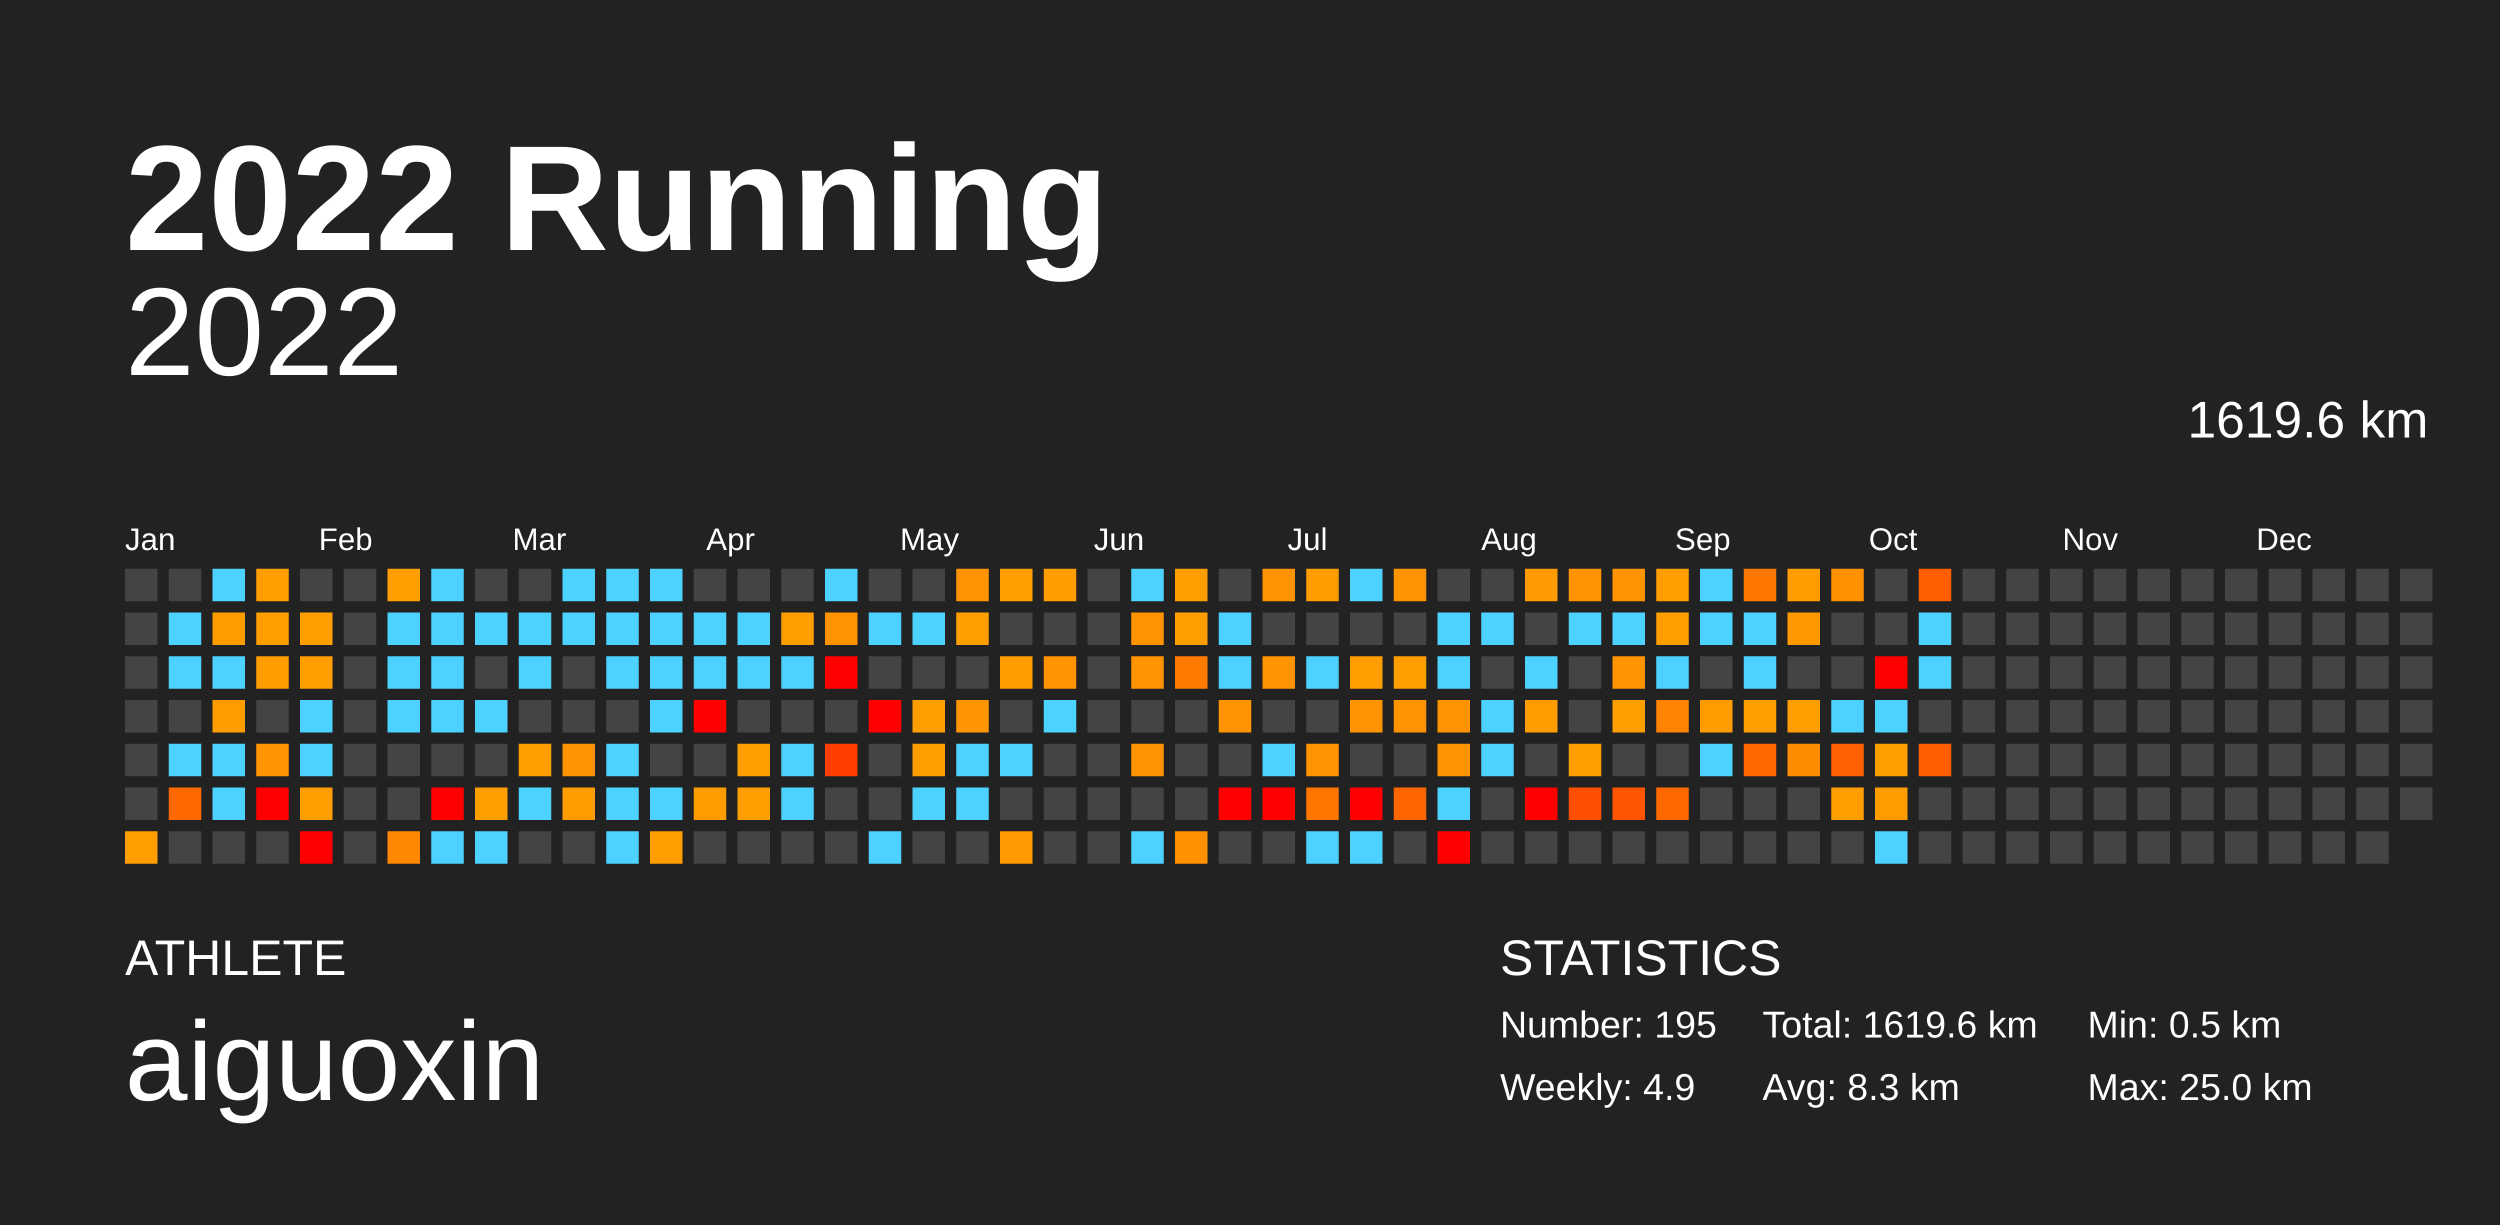
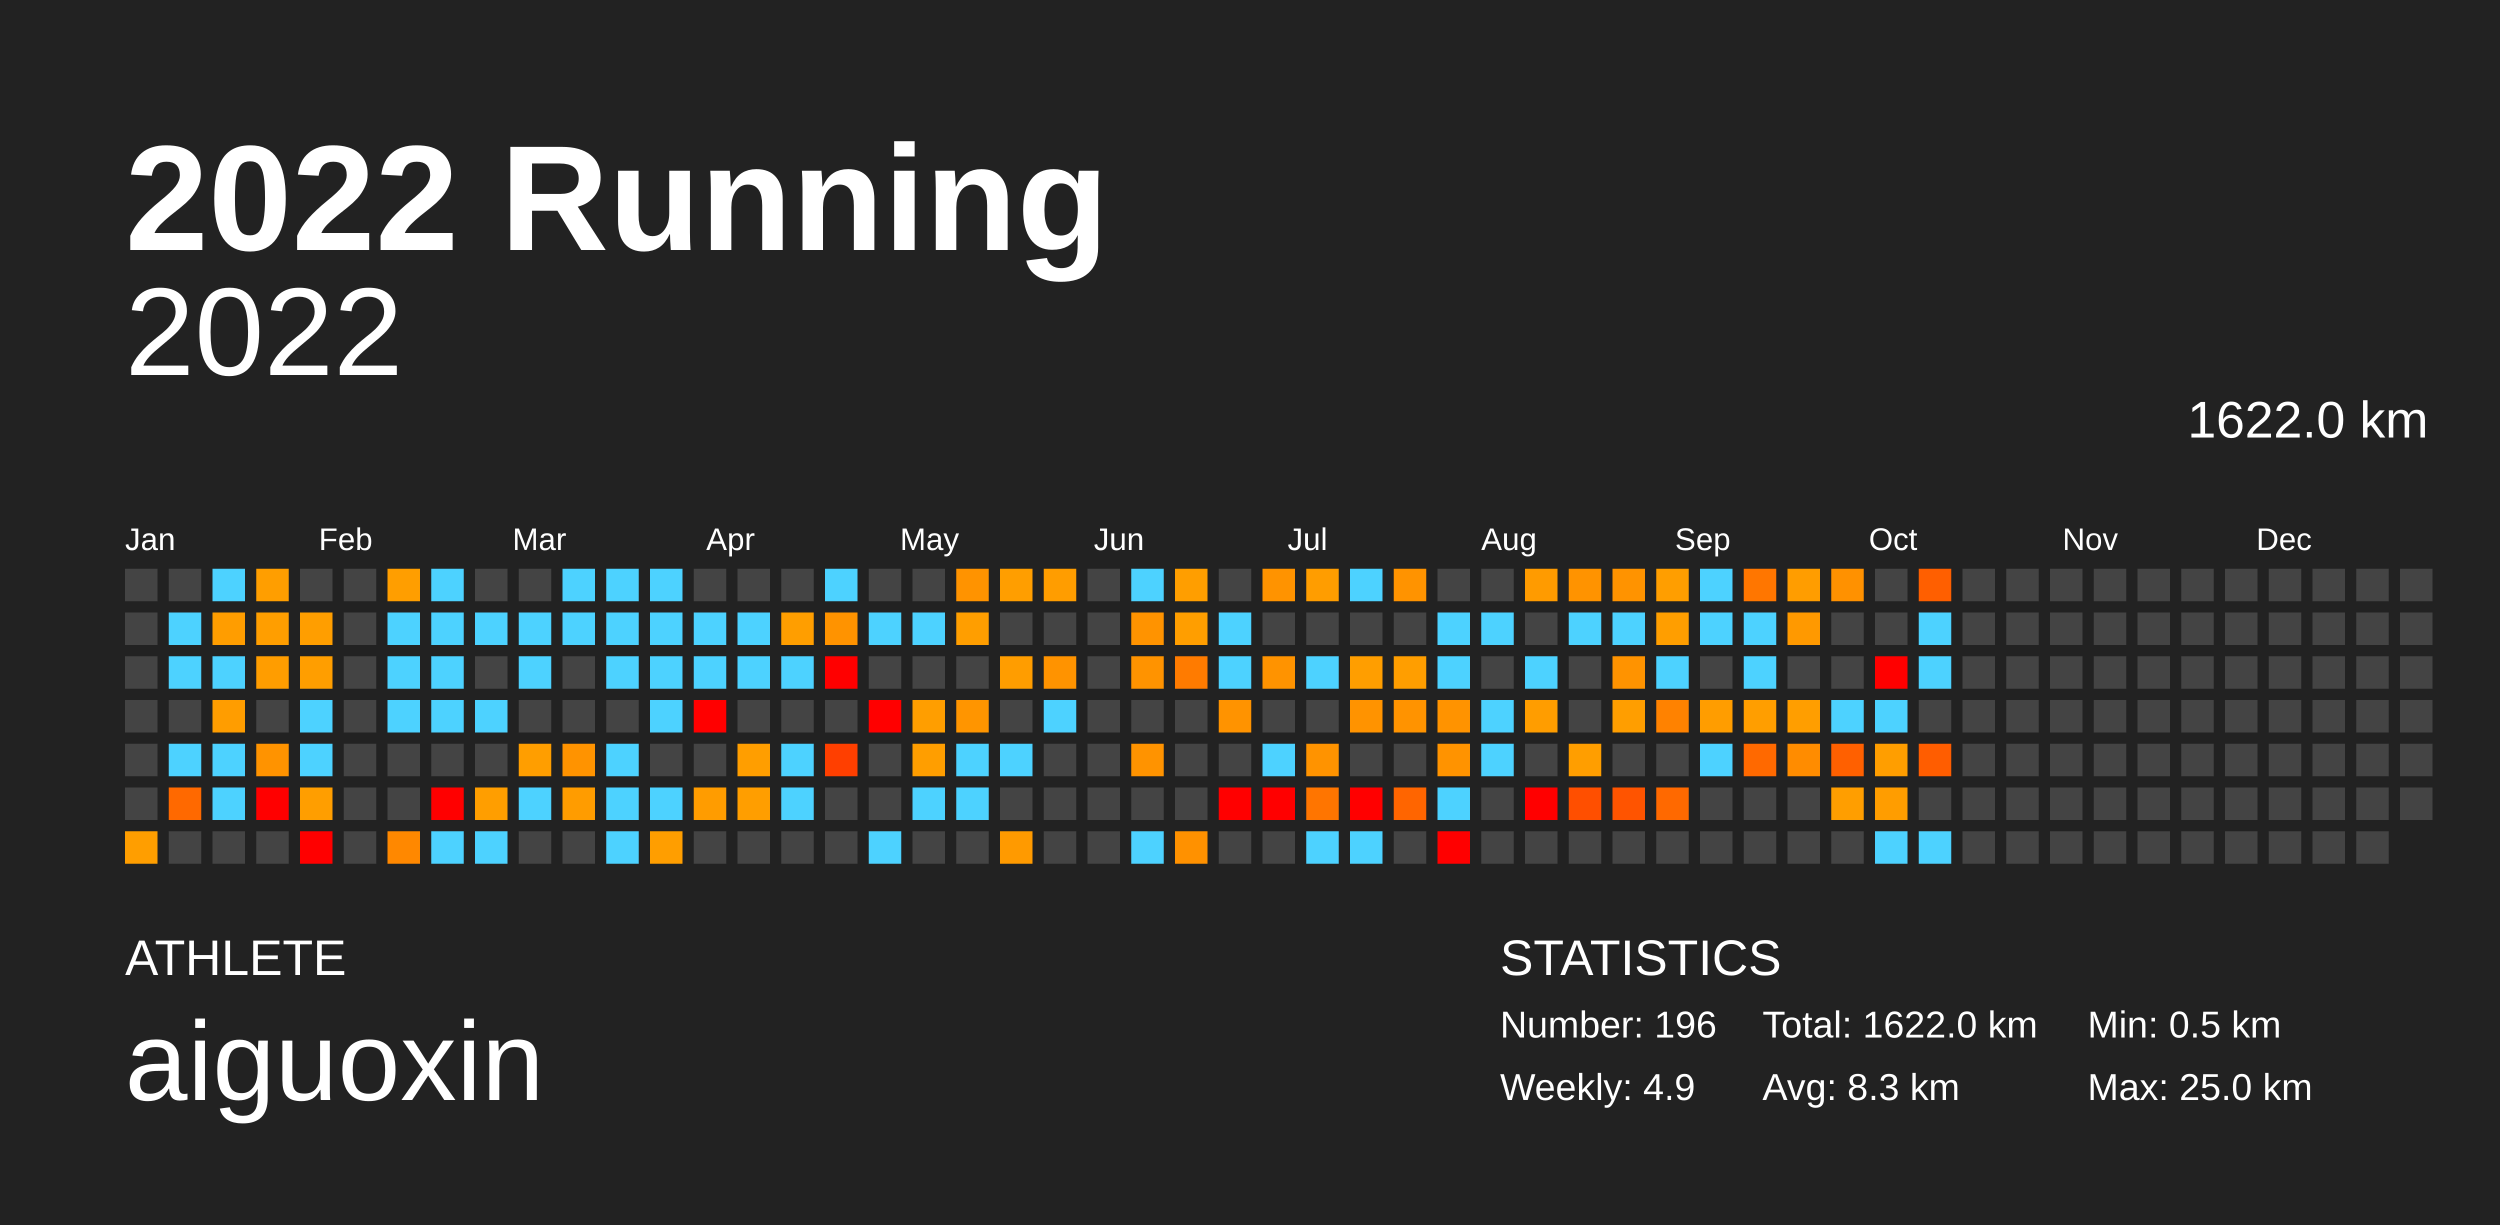
<svg xmlns="http://www.w3.org/2000/svg" baseProfile="full" height="98mm" version="1.1" viewBox="0,0,200,98" width="200mm">
  <defs />
  <rect fill="#222222" height="98" width="200" x="0" y="0" />
  <text fill="#FFFFFF" style="font-size:12px; font-family:Arial; font-weight:bold;" x="10" y="20">2022 Running</text>
  <text fill="#FFFFFF" style="font-size:4px; font-family:Arial" x="10" y="78">ATHLETE</text>
  <text fill="#FFFFFF" style="font-size:9px; font-family:Arial" x="10" y="88">aiguoxin</text>
  <text fill="#FFFFFF" style="font-size:4px; font-family:Arial" x="120" y="78">STATISTICS</text>
-   <text fill="#FFFFFF" style="font-size:3px; font-family:Arial" x="120" y="83">Number: 195</text>
+   <text fill="#FFFFFF" style="font-size:3px; font-family:Arial" x="120" y="83">Number: 196</text>
  <text fill="#FFFFFF" style="font-size:3px; font-family:Arial" x="120" y="88">Weekly: 4.9</text>
-   <text fill="#FFFFFF" style="font-size:3px; font-family:Arial" x="141" y="83">Total: 1619.6 km</text>
+   <text fill="#FFFFFF" style="font-size:3px; font-family:Arial" x="141" y="83">Total: 1622.0 km</text>
  <text fill="#FFFFFF" style="font-size:3px; font-family:Arial" x="141" y="88">Avg: 8.3 km</text>
  <text fill="#FFFFFF" style="font-size:3px; font-family:Arial" x="167" y="83">Min: 0.5 km</text>
  <text fill="#FFFFFF" style="font-size:3px; font-family:Arial" x="167" y="88">Max: 25.0 km</text>
  <text alignment-baseline="hanging" fill="#FFFFFF" style="font-size:10.0px; font-family:Arial;" x="10" y="30">2022</text>
-   <text alignment-baseline="hanging" fill="#FFFFFF" style="font-size:4.125px; font-family:Arial;" x="175" y="35">1619.6 km</text>
+   <text alignment-baseline="hanging" fill="#FFFFFF" style="font-size:4.125px; font-family:Arial;" x="175" y="35">1622.0 km</text>
  <text fill="#FFFFFF" style="font-size:2.5px; font-family:Arial" x="10.0" y="44">Jan</text>
  <text fill="#FFFFFF" style="font-size:2.5px; font-family:Arial" x="25.5" y="44">Feb</text>
  <text fill="#FFFFFF" style="font-size:2.5px; font-family:Arial" x="41.0" y="44">Mar</text>
  <text fill="#FFFFFF" style="font-size:2.5px; font-family:Arial" x="56.5" y="44">Apr</text>
  <text fill="#FFFFFF" style="font-size:2.5px; font-family:Arial" x="72.0" y="44">May</text>
  <text fill="#FFFFFF" style="font-size:2.5px; font-family:Arial" x="87.5" y="44">Jun</text>
  <text fill="#FFFFFF" style="font-size:2.5px; font-family:Arial" x="103.0" y="44">Jul</text>
  <text fill="#FFFFFF" style="font-size:2.5px; font-family:Arial" x="118.5" y="44">Aug</text>
  <text fill="#FFFFFF" style="font-size:2.5px; font-family:Arial" x="134.0" y="44">Sep</text>
  <text fill="#FFFFFF" style="font-size:2.5px; font-family:Arial" x="149.5" y="44">Oct</text>
  <text fill="#FFFFFF" style="font-size:2.5px; font-family:Arial" x="165.0" y="44">Nov</text>
  <text fill="#FFFFFF" style="font-size:2.5px; font-family:Arial" x="180.5" y="44">Dec</text>
  <rect fill="#444444" height="2.6" width="2.6" x="10.0" y="45.5" />
  <rect fill="#444444" height="2.6" width="2.6" x="10.0" y="49.0" />
  <rect fill="#444444" height="2.6" width="2.6" x="10.0" y="52.5" />
  <rect fill="#444444" height="2.6" width="2.6" x="10.0" y="56.0" />
  <rect fill="#444444" height="2.6" width="2.6" x="10.0" y="59.5" />
  <rect fill="#444444" height="2.6" width="2.6" x="10.0" y="63.0" />
  <rect fill="#ff9e00" height="2.6" width="2.6" x="10.0" y="66.5" />
  <rect fill="#444444" height="2.6" width="2.6" x="13.5" y="45.5" />
  <rect fill="#4dd2ff" height="2.6" width="2.6" x="13.5" y="49.0" />
  <rect fill="#4dd2ff" height="2.6" width="2.6" x="13.5" y="52.5" />
  <rect fill="#444444" height="2.6" width="2.6" x="13.5" y="56.0" />
  <rect fill="#4dd2ff" height="2.6" width="2.6" x="13.5" y="59.5" />
  <rect fill="#ff6900" height="2.6" width="2.6" x="13.5" y="63.0" />
  <rect fill="#444444" height="2.6" width="2.6" x="13.5" y="66.5" />
  <rect fill="#4dd2ff" height="2.6" width="2.6" x="17.0" y="45.5" />
  <rect fill="#ff9d00" height="2.6" width="2.6" x="17.0" y="49.0" />
  <rect fill="#4dd2ff" height="2.6" width="2.6" x="17.0" y="52.5" />
  <rect fill="#ff9d00" height="2.6" width="2.6" x="17.0" y="56.0" />
  <rect fill="#4dd2ff" height="2.6" width="2.6" x="17.0" y="59.5" />
  <rect fill="#4dd2ff" height="2.6" width="2.6" x="17.0" y="63.0" />
  <rect fill="#444444" height="2.6" width="2.6" x="17.0" y="66.5" />
  <rect fill="#ff9e00" height="2.6" width="2.6" x="20.5" y="45.5" />
  <rect fill="#ff9e00" height="2.6" width="2.6" x="20.5" y="49.0" />
  <rect fill="#ff9d00" height="2.6" width="2.6" x="20.5" y="52.5" />
  <rect fill="#444444" height="2.6" width="2.6" x="20.5" y="56.0" />
  <rect fill="#ff9300" height="2.6" width="2.6" x="20.5" y="59.5" />
  <rect fill="red" height="2.6" width="2.6" x="20.5" y="63.0" />
  <rect fill="#444444" height="2.6" width="2.6" x="20.5" y="66.5" />
  <rect fill="#444444" height="2.6" width="2.6" x="24.0" y="45.5" />
  <rect fill="#ff9e00" height="2.6" width="2.6" x="24.0" y="49.0" />
  <rect fill="#ff9e00" height="2.6" width="2.6" x="24.0" y="52.5" />
  <rect fill="#4dd2ff" height="2.6" width="2.6" x="24.0" y="56.0" />
  <rect fill="#4dd2ff" height="2.6" width="2.6" x="24.0" y="59.5" />
  <rect fill="#ff9e00" height="2.6" width="2.6" x="24.0" y="63.0" />
  <rect fill="red" height="2.6" width="2.6" x="24.0" y="66.5" />
  <rect fill="#444444" height="2.6" width="2.6" x="27.5" y="45.5" />
  <rect fill="#444444" height="2.6" width="2.6" x="27.5" y="49.0" />
  <rect fill="#444444" height="2.6" width="2.6" x="27.5" y="52.5" />
  <rect fill="#444444" height="2.6" width="2.6" x="27.5" y="56.0" />
  <rect fill="#444444" height="2.6" width="2.6" x="27.5" y="59.5" />
  <rect fill="#444444" height="2.6" width="2.6" x="27.5" y="63.0" />
  <rect fill="#444444" height="2.6" width="2.6" x="27.5" y="66.5" />
  <rect fill="#ff9e00" height="2.6" width="2.6" x="31.0" y="45.5" />
  <rect fill="#4dd2ff" height="2.6" width="2.6" x="31.0" y="49.0" />
  <rect fill="#4dd2ff" height="2.6" width="2.6" x="31.0" y="52.5" />
  <rect fill="#4dd2ff" height="2.6" width="2.6" x="31.0" y="56.0" />
  <rect fill="#444444" height="2.6" width="2.6" x="31.0" y="59.5" />
  <rect fill="#444444" height="2.6" width="2.6" x="31.0" y="63.0" />
  <rect fill="#ff8800" height="2.6" width="2.6" x="31.0" y="66.5" />
  <rect fill="#4dd2ff" height="2.6" width="2.6" x="34.5" y="45.5" />
  <rect fill="#4dd2ff" height="2.6" width="2.6" x="34.5" y="49.0" />
  <rect fill="#4dd2ff" height="2.6" width="2.6" x="34.5" y="52.5" />
  <rect fill="#4dd2ff" height="2.6" width="2.6" x="34.5" y="56.0" />
  <rect fill="#444444" height="2.6" width="2.6" x="34.5" y="59.5" />
  <rect fill="red" height="2.6" width="2.6" x="34.5" y="63.0" />
  <rect fill="#4dd2ff" height="2.6" width="2.6" x="34.5" y="66.5" />
  <rect fill="#444444" height="2.6" width="2.6" x="38.0" y="45.5" />
  <rect fill="#4dd2ff" height="2.6" width="2.6" x="38.0" y="49.0" />
  <rect fill="#444444" height="2.6" width="2.6" x="38.0" y="52.5" />
  <rect fill="#4dd2ff" height="2.6" width="2.6" x="38.0" y="56.0" />
  <rect fill="#444444" height="2.6" width="2.6" x="38.0" y="59.5" />
  <rect fill="#ff9e00" height="2.6" width="2.6" x="38.0" y="63.0" />
  <rect fill="#4dd2ff" height="2.6" width="2.6" x="38.0" y="66.5" />
  <rect fill="#444444" height="2.6" width="2.6" x="41.5" y="45.5" />
  <rect fill="#4dd2ff" height="2.6" width="2.6" x="41.5" y="49.0" />
  <rect fill="#4dd2ff" height="2.6" width="2.6" x="41.5" y="52.5" />
  <rect fill="#444444" height="2.6" width="2.6" x="41.5" y="56.0" />
  <rect fill="#ff9e00" height="2.6" width="2.6" x="41.5" y="59.5" />
  <rect fill="#4dd2ff" height="2.6" width="2.6" x="41.5" y="63.0" />
  <rect fill="#444444" height="2.6" width="2.6" x="41.5" y="66.5" />
  <rect fill="#4dd2ff" height="2.6" width="2.6" x="45.0" y="45.5" />
  <rect fill="#4dd2ff" height="2.6" width="2.6" x="45.0" y="49.0" />
  <rect fill="#444444" height="2.6" width="2.6" x="45.0" y="52.5" />
  <rect fill="#444444" height="2.6" width="2.6" x="45.0" y="56.0" />
  <rect fill="#ff9300" height="2.6" width="2.6" x="45.0" y="59.5" />
  <rect fill="#ff9c00" height="2.6" width="2.6" x="45.0" y="63.0" />
  <rect fill="#444444" height="2.6" width="2.6" x="45.0" y="66.5" />
  <rect fill="#4dd2ff" height="2.6" width="2.6" x="48.5" y="45.5" />
  <rect fill="#4dd2ff" height="2.6" width="2.6" x="48.5" y="49.0" />
  <rect fill="#4dd2ff" height="2.6" width="2.6" x="48.5" y="52.5" />
  <rect fill="#444444" height="2.6" width="2.6" x="48.5" y="56.0" />
  <rect fill="#4dd2ff" height="2.6" width="2.6" x="48.5" y="59.5" />
  <rect fill="#4dd2ff" height="2.6" width="2.6" x="48.5" y="63.0" />
  <rect fill="#4dd2ff" height="2.6" width="2.6" x="48.5" y="66.5" />
  <rect fill="#4dd2ff" height="2.6" width="2.6" x="52.0" y="45.5" />
  <rect fill="#4dd2ff" height="2.6" width="2.6" x="52.0" y="49.0" />
  <rect fill="#4dd2ff" height="2.6" width="2.6" x="52.0" y="52.5" />
  <rect fill="#4dd2ff" height="2.6" width="2.6" x="52.0" y="56.0" />
  <rect fill="#444444" height="2.6" width="2.6" x="52.0" y="59.5" />
  <rect fill="#4dd2ff" height="2.6" width="2.6" x="52.0" y="63.0" />
  <rect fill="#ff9e00" height="2.6" width="2.6" x="52.0" y="66.5" />
  <rect fill="#444444" height="2.6" width="2.6" x="55.5" y="45.5" />
  <rect fill="#4dd2ff" height="2.6" width="2.6" x="55.5" y="49.0" />
  <rect fill="#4dd2ff" height="2.6" width="2.6" x="55.5" y="52.5" />
  <rect fill="red" height="2.6" width="2.6" x="55.5" y="56.0" />
  <rect fill="#444444" height="2.6" width="2.6" x="55.5" y="59.5" />
  <rect fill="#ff9c00" height="2.6" width="2.6" x="55.5" y="63.0" />
  <rect fill="#444444" height="2.6" width="2.6" x="55.5" y="66.5" />
  <rect fill="#444444" height="2.6" width="2.6" x="59.0" y="45.5" />
  <rect fill="#4dd2ff" height="2.6" width="2.6" x="59.0" y="49.0" />
  <rect fill="#4dd2ff" height="2.6" width="2.6" x="59.0" y="52.5" />
  <rect fill="#444444" height="2.6" width="2.6" x="59.0" y="56.0" />
  <rect fill="#ff9e00" height="2.6" width="2.6" x="59.0" y="59.5" />
  <rect fill="#ff9e00" height="2.6" width="2.6" x="59.0" y="63.0" />
  <rect fill="#444444" height="2.6" width="2.6" x="59.0" y="66.5" />
  <rect fill="#444444" height="2.6" width="2.6" x="62.5" y="45.5" />
  <rect fill="#ff9e00" height="2.6" width="2.6" x="62.5" y="49.0" />
  <rect fill="#4dd2ff" height="2.6" width="2.6" x="62.5" y="52.5" />
  <rect fill="#444444" height="2.6" width="2.6" x="62.5" y="56.0" />
  <rect fill="#4dd2ff" height="2.6" width="2.6" x="62.5" y="59.5" />
  <rect fill="#4dd2ff" height="2.6" width="2.6" x="62.5" y="63.0" />
  <rect fill="#444444" height="2.6" width="2.6" x="62.5" y="66.5" />
  <rect fill="#4dd2ff" height="2.6" width="2.6" x="66.0" y="45.5" />
  <rect fill="#ff9300" height="2.6" width="2.6" x="66.0" y="49.0" />
  <rect fill="red" height="2.6" width="2.6" x="66.0" y="52.5" />
  <rect fill="#444444" height="2.6" width="2.6" x="66.0" y="56.0" />
  <rect fill="#ff3f00" height="2.6" width="2.6" x="66.0" y="59.5" />
  <rect fill="#444444" height="2.6" width="2.6" x="66.0" y="63.0" />
  <rect fill="#444444" height="2.6" width="2.6" x="66.0" y="66.5" />
  <rect fill="#444444" height="2.6" width="2.6" x="69.5" y="45.5" />
  <rect fill="#4dd2ff" height="2.6" width="2.6" x="69.5" y="49.0" />
  <rect fill="#444444" height="2.6" width="2.6" x="69.5" y="52.5" />
  <rect fill="red" height="2.6" width="2.6" x="69.5" y="56.0" />
  <rect fill="#444444" height="2.6" width="2.6" x="69.5" y="59.5" />
  <rect fill="#444444" height="2.6" width="2.6" x="69.5" y="63.0" />
  <rect fill="#4dd2ff" height="2.6" width="2.6" x="69.5" y="66.5" />
  <rect fill="#444444" height="2.6" width="2.6" x="73.0" y="45.5" />
  <rect fill="#4dd2ff" height="2.6" width="2.6" x="73.0" y="49.0" />
  <rect fill="#444444" height="2.6" width="2.6" x="73.0" y="52.5" />
  <rect fill="#ff9e00" height="2.6" width="2.6" x="73.0" y="56.0" />
  <rect fill="#ff9e00" height="2.6" width="2.6" x="73.0" y="59.5" />
  <rect fill="#4dd2ff" height="2.6" width="2.6" x="73.0" y="63.0" />
  <rect fill="#444444" height="2.6" width="2.6" x="73.0" y="66.5" />
  <rect fill="#ff9300" height="2.6" width="2.6" x="76.5" y="45.5" />
  <rect fill="#ff9e00" height="2.6" width="2.6" x="76.5" y="49.0" />
  <rect fill="#444444" height="2.6" width="2.6" x="76.5" y="52.5" />
  <rect fill="#ff9500" height="2.6" width="2.6" x="76.5" y="56.0" />
  <rect fill="#4dd2ff" height="2.6" width="2.6" x="76.5" y="59.5" />
  <rect fill="#4dd2ff" height="2.6" width="2.6" x="76.5" y="63.0" />
  <rect fill="#444444" height="2.6" width="2.6" x="76.5" y="66.5" />
  <rect fill="#ff9e00" height="2.6" width="2.6" x="80.0" y="45.5" />
  <rect fill="#444444" height="2.6" width="2.6" x="80.0" y="49.0" />
  <rect fill="#ff9d00" height="2.6" width="2.6" x="80.0" y="52.5" />
  <rect fill="#444444" height="2.6" width="2.6" x="80.0" y="56.0" />
  <rect fill="#4dd2ff" height="2.6" width="2.6" x="80.0" y="59.5" />
  <rect fill="#444444" height="2.6" width="2.6" x="80.0" y="63.0" />
  <rect fill="#ff9a00" height="2.6" width="2.6" x="80.0" y="66.5" />
  <rect fill="#ff9d00" height="2.6" width="2.6" x="83.5" y="45.5" />
  <rect fill="#444444" height="2.6" width="2.6" x="83.5" y="49.0" />
  <rect fill="#ff9300" height="2.6" width="2.6" x="83.5" y="52.5" />
  <rect fill="#4dd2ff" height="2.6" width="2.6" x="83.5" y="56.0" />
  <rect fill="#444444" height="2.6" width="2.6" x="83.5" y="59.5" />
  <rect fill="#444444" height="2.6" width="2.6" x="83.5" y="63.0" />
  <rect fill="#444444" height="2.6" width="2.6" x="83.5" y="66.5" />
  <rect fill="#444444" height="2.6" width="2.6" x="87.0" y="45.5" />
  <rect fill="#444444" height="2.6" width="2.6" x="87.0" y="49.0" />
  <rect fill="#444444" height="2.6" width="2.6" x="87.0" y="52.5" />
  <rect fill="#444444" height="2.6" width="2.6" x="87.0" y="56.0" />
  <rect fill="#444444" height="2.6" width="2.6" x="87.0" y="59.5" />
  <rect fill="#444444" height="2.6" width="2.6" x="87.0" y="63.0" />
  <rect fill="#444444" height="2.6" width="2.6" x="87.0" y="66.5" />
  <rect fill="#4dd2ff" height="2.6" width="2.6" x="90.5" y="45.5" />
  <rect fill="#ff9300" height="2.6" width="2.6" x="90.5" y="49.0" />
  <rect fill="#ff9300" height="2.6" width="2.6" x="90.5" y="52.5" />
  <rect fill="#444444" height="2.6" width="2.6" x="90.5" y="56.0" />
  <rect fill="#ff9300" height="2.6" width="2.6" x="90.5" y="59.5" />
  <rect fill="#444444" height="2.6" width="2.6" x="90.5" y="63.0" />
  <rect fill="#4dd2ff" height="2.6" width="2.6" x="90.5" y="66.5" />
  <rect fill="#ff9e00" height="2.6" width="2.6" x="94.0" y="45.5" />
  <rect fill="#ff9e00" height="2.6" width="2.6" x="94.0" y="49.0" />
  <rect fill="#ff7b00" height="2.6" width="2.6" x="94.0" y="52.5" />
  <rect fill="#444444" height="2.6" width="2.6" x="94.0" y="56.0" />
  <rect fill="#444444" height="2.6" width="2.6" x="94.0" y="59.5" />
  <rect fill="#444444" height="2.6" width="2.6" x="94.0" y="63.0" />
  <rect fill="#ff9100" height="2.6" width="2.6" x="94.0" y="66.5" />
  <rect fill="#444444" height="2.6" width="2.6" x="97.5" y="45.5" />
  <rect fill="#4dd2ff" height="2.6" width="2.6" x="97.5" y="49.0" />
  <rect fill="#4dd2ff" height="2.6" width="2.6" x="97.5" y="52.5" />
  <rect fill="#ff9300" height="2.6" width="2.6" x="97.5" y="56.0" />
  <rect fill="#444444" height="2.6" width="2.6" x="97.5" y="59.5" />
  <rect fill="red" height="2.6" width="2.6" x="97.5" y="63.0" />
  <rect fill="#444444" height="2.6" width="2.6" x="97.5" y="66.5" />
  <rect fill="#ff9300" height="2.6" width="2.6" x="101.0" y="45.5" />
  <rect fill="#444444" height="2.6" width="2.6" x="101.0" y="49.0" />
  <rect fill="#ff9300" height="2.6" width="2.6" x="101.0" y="52.5" />
  <rect fill="#444444" height="2.6" width="2.6" x="101.0" y="56.0" />
  <rect fill="#4dd2ff" height="2.6" width="2.6" x="101.0" y="59.5" />
  <rect fill="red" height="2.6" width="2.6" x="101.0" y="63.0" />
  <rect fill="#444444" height="2.6" width="2.6" x="101.0" y="66.5" />
  <rect fill="#ff9d00" height="2.6" width="2.6" x="104.5" y="45.5" />
  <rect fill="#444444" height="2.6" width="2.6" x="104.5" y="49.0" />
  <rect fill="#4dd2ff" height="2.6" width="2.6" x="104.5" y="52.5" />
  <rect fill="#444444" height="2.6" width="2.6" x="104.5" y="56.0" />
  <rect fill="#ff9300" height="2.6" width="2.6" x="104.5" y="59.5" />
  <rect fill="#ff7500" height="2.6" width="2.6" x="104.5" y="63.0" />
  <rect fill="#4dd2ff" height="2.6" width="2.6" x="104.5" y="66.5" />
  <rect fill="#4dd2ff" height="2.6" width="2.6" x="108.0" y="45.5" />
  <rect fill="#444444" height="2.6" width="2.6" x="108.0" y="49.0" />
  <rect fill="#ff9e00" height="2.6" width="2.6" x="108.0" y="52.5" />
  <rect fill="#ff9300" height="2.6" width="2.6" x="108.0" y="56.0" />
  <rect fill="#444444" height="2.6" width="2.6" x="108.0" y="59.5" />
  <rect fill="red" height="2.6" width="2.6" x="108.0" y="63.0" />
  <rect fill="#4dd2ff" height="2.6" width="2.6" x="108.0" y="66.5" />
  <rect fill="#ff9300" height="2.6" width="2.6" x="111.5" y="45.5" />
  <rect fill="#444444" height="2.6" width="2.6" x="111.5" y="49.0" />
  <rect fill="#ff9e00" height="2.6" width="2.6" x="111.5" y="52.5" />
  <rect fill="#ff9300" height="2.6" width="2.6" x="111.5" y="56.0" />
  <rect fill="#444444" height="2.6" width="2.6" x="111.5" y="59.5" />
  <rect fill="#ff6500" height="2.6" width="2.6" x="111.5" y="63.0" />
  <rect fill="#444444" height="2.6" width="2.6" x="111.5" y="66.5" />
  <rect fill="#444444" height="2.6" width="2.6" x="115.0" y="45.5" />
  <rect fill="#4dd2ff" height="2.6" width="2.6" x="115.0" y="49.0" />
  <rect fill="#4dd2ff" height="2.6" width="2.6" x="115.0" y="52.5" />
  <rect fill="#ff9300" height="2.6" width="2.6" x="115.0" y="56.0" />
  <rect fill="#ff9300" height="2.6" width="2.6" x="115.0" y="59.5" />
  <rect fill="#4dd2ff" height="2.6" width="2.6" x="115.0" y="63.0" />
  <rect fill="red" height="2.6" width="2.6" x="115.0" y="66.5" />
  <rect fill="#444444" height="2.6" width="2.6" x="118.5" y="45.5" />
  <rect fill="#4dd2ff" height="2.6" width="2.6" x="118.5" y="49.0" />
  <rect fill="#444444" height="2.6" width="2.6" x="118.5" y="52.5" />
  <rect fill="#4dd2ff" height="2.6" width="2.6" x="118.5" y="56.0" />
  <rect fill="#4dd2ff" height="2.6" width="2.6" x="118.5" y="59.5" />
  <rect fill="#444444" height="2.6" width="2.6" x="118.5" y="63.0" />
  <rect fill="#444444" height="2.6" width="2.6" x="118.5" y="66.5" />
  <rect fill="#ff9b00" height="2.6" width="2.6" x="122.0" y="45.5" />
  <rect fill="#444444" height="2.6" width="2.6" x="122.0" y="49.0" />
  <rect fill="#4dd2ff" height="2.6" width="2.6" x="122.0" y="52.5" />
  <rect fill="#ff9d00" height="2.6" width="2.6" x="122.0" y="56.0" />
  <rect fill="#444444" height="2.6" width="2.6" x="122.0" y="59.5" />
  <rect fill="red" height="2.6" width="2.6" x="122.0" y="63.0" />
  <rect fill="#444444" height="2.6" width="2.6" x="122.0" y="66.5" />
  <rect fill="#ff9300" height="2.6" width="2.6" x="125.5" y="45.5" />
  <rect fill="#4dd2ff" height="2.6" width="2.6" x="125.5" y="49.0" />
  <rect fill="#444444" height="2.6" width="2.6" x="125.5" y="52.5" />
  <rect fill="#444444" height="2.6" width="2.6" x="125.5" y="56.0" />
  <rect fill="#ff9e00" height="2.6" width="2.6" x="125.5" y="59.5" />
  <rect fill="#ff4f00" height="2.6" width="2.6" x="125.5" y="63.0" />
  <rect fill="#444444" height="2.6" width="2.6" x="125.5" y="66.5" />
  <rect fill="#ff9300" height="2.6" width="2.6" x="129.0" y="45.5" />
  <rect fill="#4dd2ff" height="2.6" width="2.6" x="129.0" y="49.0" />
  <rect fill="#ff9300" height="2.6" width="2.6" x="129.0" y="52.5" />
  <rect fill="#ff9e00" height="2.6" width="2.6" x="129.0" y="56.0" />
  <rect fill="#444444" height="2.6" width="2.6" x="129.0" y="59.5" />
  <rect fill="#ff5400" height="2.6" width="2.6" x="129.0" y="63.0" />
  <rect fill="#444444" height="2.6" width="2.6" x="129.0" y="66.5" />
  <rect fill="#ff9e00" height="2.6" width="2.6" x="132.5" y="45.5" />
  <rect fill="#ff9e00" height="2.6" width="2.6" x="132.5" y="49.0" />
  <rect fill="#4dd2ff" height="2.6" width="2.6" x="132.5" y="52.5" />
  <rect fill="#ff8200" height="2.6" width="2.6" x="132.5" y="56.0" />
  <rect fill="#444444" height="2.6" width="2.6" x="132.5" y="59.5" />
  <rect fill="#ff6900" height="2.6" width="2.6" x="132.5" y="63.0" />
  <rect fill="#444444" height="2.6" width="2.6" x="132.5" y="66.5" />
  <rect fill="#4dd2ff" height="2.6" width="2.6" x="136.0" y="45.5" />
  <rect fill="#4dd2ff" height="2.6" width="2.6" x="136.0" y="49.0" />
  <rect fill="#444444" height="2.6" width="2.6" x="136.0" y="52.5" />
  <rect fill="#ff9d00" height="2.6" width="2.6" x="136.0" y="56.0" />
  <rect fill="#4dd2ff" height="2.6" width="2.6" x="136.0" y="59.5" />
  <rect fill="#444444" height="2.6" width="2.6" x="136.0" y="63.0" />
  <rect fill="#444444" height="2.6" width="2.6" x="136.0" y="66.5" />
  <rect fill="#ff7600" height="2.6" width="2.6" x="139.5" y="45.5" />
  <rect fill="#4dd2ff" height="2.6" width="2.6" x="139.5" y="49.0" />
  <rect fill="#4dd2ff" height="2.6" width="2.6" x="139.5" y="52.5" />
  <rect fill="#ff9e00" height="2.6" width="2.6" x="139.5" y="56.0" />
  <rect fill="#ff6900" height="2.6" width="2.6" x="139.5" y="59.5" />
  <rect fill="#444444" height="2.6" width="2.6" x="139.5" y="63.0" />
  <rect fill="#444444" height="2.6" width="2.6" x="139.5" y="66.5" />
  <rect fill="#ff9d00" height="2.6" width="2.6" x="143.0" y="45.5" />
  <rect fill="#ff9900" height="2.6" width="2.6" x="143.0" y="49.0" />
  <rect fill="#444444" height="2.6" width="2.6" x="143.0" y="52.5" />
  <rect fill="#ff9e00" height="2.6" width="2.6" x="143.0" y="56.0" />
  <rect fill="#ff8c00" height="2.6" width="2.6" x="143.0" y="59.5" />
  <rect fill="#444444" height="2.6" width="2.6" x="143.0" y="63.0" />
  <rect fill="#444444" height="2.6" width="2.6" x="143.0" y="66.5" />
  <rect fill="#ff9100" height="2.6" width="2.6" x="146.5" y="45.5" />
  <rect fill="#444444" height="2.6" width="2.6" x="146.5" y="49.0" />
  <rect fill="#444444" height="2.6" width="2.6" x="146.5" y="52.5" />
  <rect fill="#4dd2ff" height="2.6" width="2.6" x="146.5" y="56.0" />
  <rect fill="#ff6000" height="2.6" width="2.6" x="146.5" y="59.5" />
  <rect fill="#ff9e00" height="2.6" width="2.6" x="146.5" y="63.0" />
  <rect fill="#444444" height="2.6" width="2.6" x="146.5" y="66.5" />
  <rect fill="#444444" height="2.6" width="2.6" x="150.0" y="45.5" />
  <rect fill="#444444" height="2.6" width="2.6" x="150.0" y="49.0" />
  <rect fill="red" height="2.6" width="2.6" x="150.0" y="52.5" />
  <rect fill="#4dd2ff" height="2.6" width="2.6" x="150.0" y="56.0" />
  <rect fill="#ff9e00" height="2.6" width="2.6" x="150.0" y="59.5" />
  <rect fill="#ff9d00" height="2.6" width="2.6" x="150.0" y="63.0" />
  <rect fill="#4dd2ff" height="2.6" width="2.6" x="150.0" y="66.5" />
  <rect fill="#ff5f00" height="2.6" width="2.6" x="153.5" y="45.5" />
  <rect fill="#4dd2ff" height="2.6" width="2.6" x="153.5" y="49.0" />
  <rect fill="#4dd2ff" height="2.6" width="2.6" x="153.5" y="52.5" />
  <rect fill="#444444" height="2.6" width="2.6" x="153.5" y="56.0" />
  <rect fill="#ff5d00" height="2.6" width="2.6" x="153.5" y="59.5" />
  <rect fill="#444444" height="2.6" width="2.6" x="153.5" y="63.0" />
-   <rect fill="#444444" height="2.6" width="2.6" x="153.5" y="66.5" />
+   <rect fill="#4dd2ff" height="2.6" width="2.6" x="153.5" y="66.5" />
  <rect fill="#444444" height="2.6" width="2.6" x="157.0" y="45.5" />
  <rect fill="#444444" height="2.6" width="2.6" x="157.0" y="49.0" />
  <rect fill="#444444" height="2.6" width="2.6" x="157.0" y="52.5" />
  <rect fill="#444444" height="2.6" width="2.6" x="157.0" y="56.0" />
  <rect fill="#444444" height="2.6" width="2.6" x="157.0" y="59.5" />
  <rect fill="#444444" height="2.6" width="2.6" x="157.0" y="63.0" />
  <rect fill="#444444" height="2.6" width="2.6" x="157.0" y="66.5" />
  <rect fill="#444444" height="2.6" width="2.6" x="160.5" y="45.5" />
  <rect fill="#444444" height="2.6" width="2.6" x="160.5" y="49.0" />
  <rect fill="#444444" height="2.6" width="2.6" x="160.5" y="52.5" />
  <rect fill="#444444" height="2.6" width="2.6" x="160.5" y="56.0" />
  <rect fill="#444444" height="2.6" width="2.6" x="160.5" y="59.5" />
  <rect fill="#444444" height="2.6" width="2.6" x="160.5" y="63.0" />
  <rect fill="#444444" height="2.6" width="2.6" x="160.5" y="66.5" />
  <rect fill="#444444" height="2.6" width="2.6" x="164.0" y="45.5" />
  <rect fill="#444444" height="2.6" width="2.6" x="164.0" y="49.0" />
  <rect fill="#444444" height="2.6" width="2.6" x="164.0" y="52.5" />
  <rect fill="#444444" height="2.6" width="2.6" x="164.0" y="56.0" />
  <rect fill="#444444" height="2.6" width="2.6" x="164.0" y="59.5" />
  <rect fill="#444444" height="2.6" width="2.6" x="164.0" y="63.0" />
  <rect fill="#444444" height="2.6" width="2.6" x="164.0" y="66.5" />
  <rect fill="#444444" height="2.6" width="2.6" x="167.5" y="45.5" />
  <rect fill="#444444" height="2.6" width="2.6" x="167.5" y="49.0" />
  <rect fill="#444444" height="2.6" width="2.6" x="167.5" y="52.5" />
  <rect fill="#444444" height="2.6" width="2.6" x="167.5" y="56.0" />
  <rect fill="#444444" height="2.6" width="2.6" x="167.5" y="59.5" />
  <rect fill="#444444" height="2.6" width="2.6" x="167.5" y="63.0" />
  <rect fill="#444444" height="2.6" width="2.6" x="167.5" y="66.5" />
  <rect fill="#444444" height="2.6" width="2.6" x="171.0" y="45.5" />
  <rect fill="#444444" height="2.6" width="2.6" x="171.0" y="49.0" />
  <rect fill="#444444" height="2.6" width="2.6" x="171.0" y="52.5" />
  <rect fill="#444444" height="2.6" width="2.6" x="171.0" y="56.0" />
  <rect fill="#444444" height="2.6" width="2.6" x="171.0" y="59.5" />
  <rect fill="#444444" height="2.6" width="2.6" x="171.0" y="63.0" />
  <rect fill="#444444" height="2.6" width="2.6" x="171.0" y="66.5" />
  <rect fill="#444444" height="2.6" width="2.6" x="174.5" y="45.5" />
  <rect fill="#444444" height="2.6" width="2.6" x="174.5" y="49.0" />
  <rect fill="#444444" height="2.6" width="2.6" x="174.5" y="52.5" />
  <rect fill="#444444" height="2.6" width="2.6" x="174.5" y="56.0" />
  <rect fill="#444444" height="2.6" width="2.6" x="174.5" y="59.5" />
  <rect fill="#444444" height="2.6" width="2.6" x="174.5" y="63.0" />
  <rect fill="#444444" height="2.6" width="2.6" x="174.5" y="66.5" />
  <rect fill="#444444" height="2.6" width="2.6" x="178.0" y="45.5" />
  <rect fill="#444444" height="2.6" width="2.6" x="178.0" y="49.0" />
  <rect fill="#444444" height="2.6" width="2.6" x="178.0" y="52.5" />
  <rect fill="#444444" height="2.6" width="2.6" x="178.0" y="56.0" />
  <rect fill="#444444" height="2.6" width="2.6" x="178.0" y="59.5" />
  <rect fill="#444444" height="2.6" width="2.6" x="178.0" y="63.0" />
  <rect fill="#444444" height="2.6" width="2.6" x="178.0" y="66.5" />
  <rect fill="#444444" height="2.6" width="2.6" x="181.5" y="45.5" />
  <rect fill="#444444" height="2.6" width="2.6" x="181.5" y="49.0" />
  <rect fill="#444444" height="2.6" width="2.6" x="181.5" y="52.5" />
  <rect fill="#444444" height="2.6" width="2.6" x="181.5" y="56.0" />
  <rect fill="#444444" height="2.6" width="2.6" x="181.5" y="59.5" />
  <rect fill="#444444" height="2.6" width="2.6" x="181.5" y="63.0" />
  <rect fill="#444444" height="2.6" width="2.6" x="181.5" y="66.5" />
  <rect fill="#444444" height="2.6" width="2.6" x="185.0" y="45.5" />
  <rect fill="#444444" height="2.6" width="2.6" x="185.0" y="49.0" />
  <rect fill="#444444" height="2.6" width="2.6" x="185.0" y="52.5" />
  <rect fill="#444444" height="2.6" width="2.6" x="185.0" y="56.0" />
  <rect fill="#444444" height="2.6" width="2.6" x="185.0" y="59.5" />
  <rect fill="#444444" height="2.6" width="2.6" x="185.0" y="63.0" />
  <rect fill="#444444" height="2.6" width="2.6" x="185.0" y="66.5" />
  <rect fill="#444444" height="2.6" width="2.6" x="188.5" y="45.5" />
  <rect fill="#444444" height="2.6" width="2.6" x="188.5" y="49.0" />
  <rect fill="#444444" height="2.6" width="2.6" x="188.5" y="52.5" />
  <rect fill="#444444" height="2.6" width="2.6" x="188.5" y="56.0" />
  <rect fill="#444444" height="2.6" width="2.6" x="188.5" y="59.5" />
  <rect fill="#444444" height="2.6" width="2.6" x="188.5" y="63.0" />
  <rect fill="#444444" height="2.6" width="2.6" x="188.5" y="66.5" />
  <rect fill="#444444" height="2.6" width="2.6" x="192.0" y="45.5" />
  <rect fill="#444444" height="2.6" width="2.6" x="192.0" y="49.0" />
  <rect fill="#444444" height="2.6" width="2.6" x="192.0" y="52.5" />
  <rect fill="#444444" height="2.6" width="2.6" x="192.0" y="56.0" />
  <rect fill="#444444" height="2.6" width="2.6" x="192.0" y="59.5" />
  <rect fill="#444444" height="2.6" width="2.6" x="192.0" y="63.0" />
</svg>
